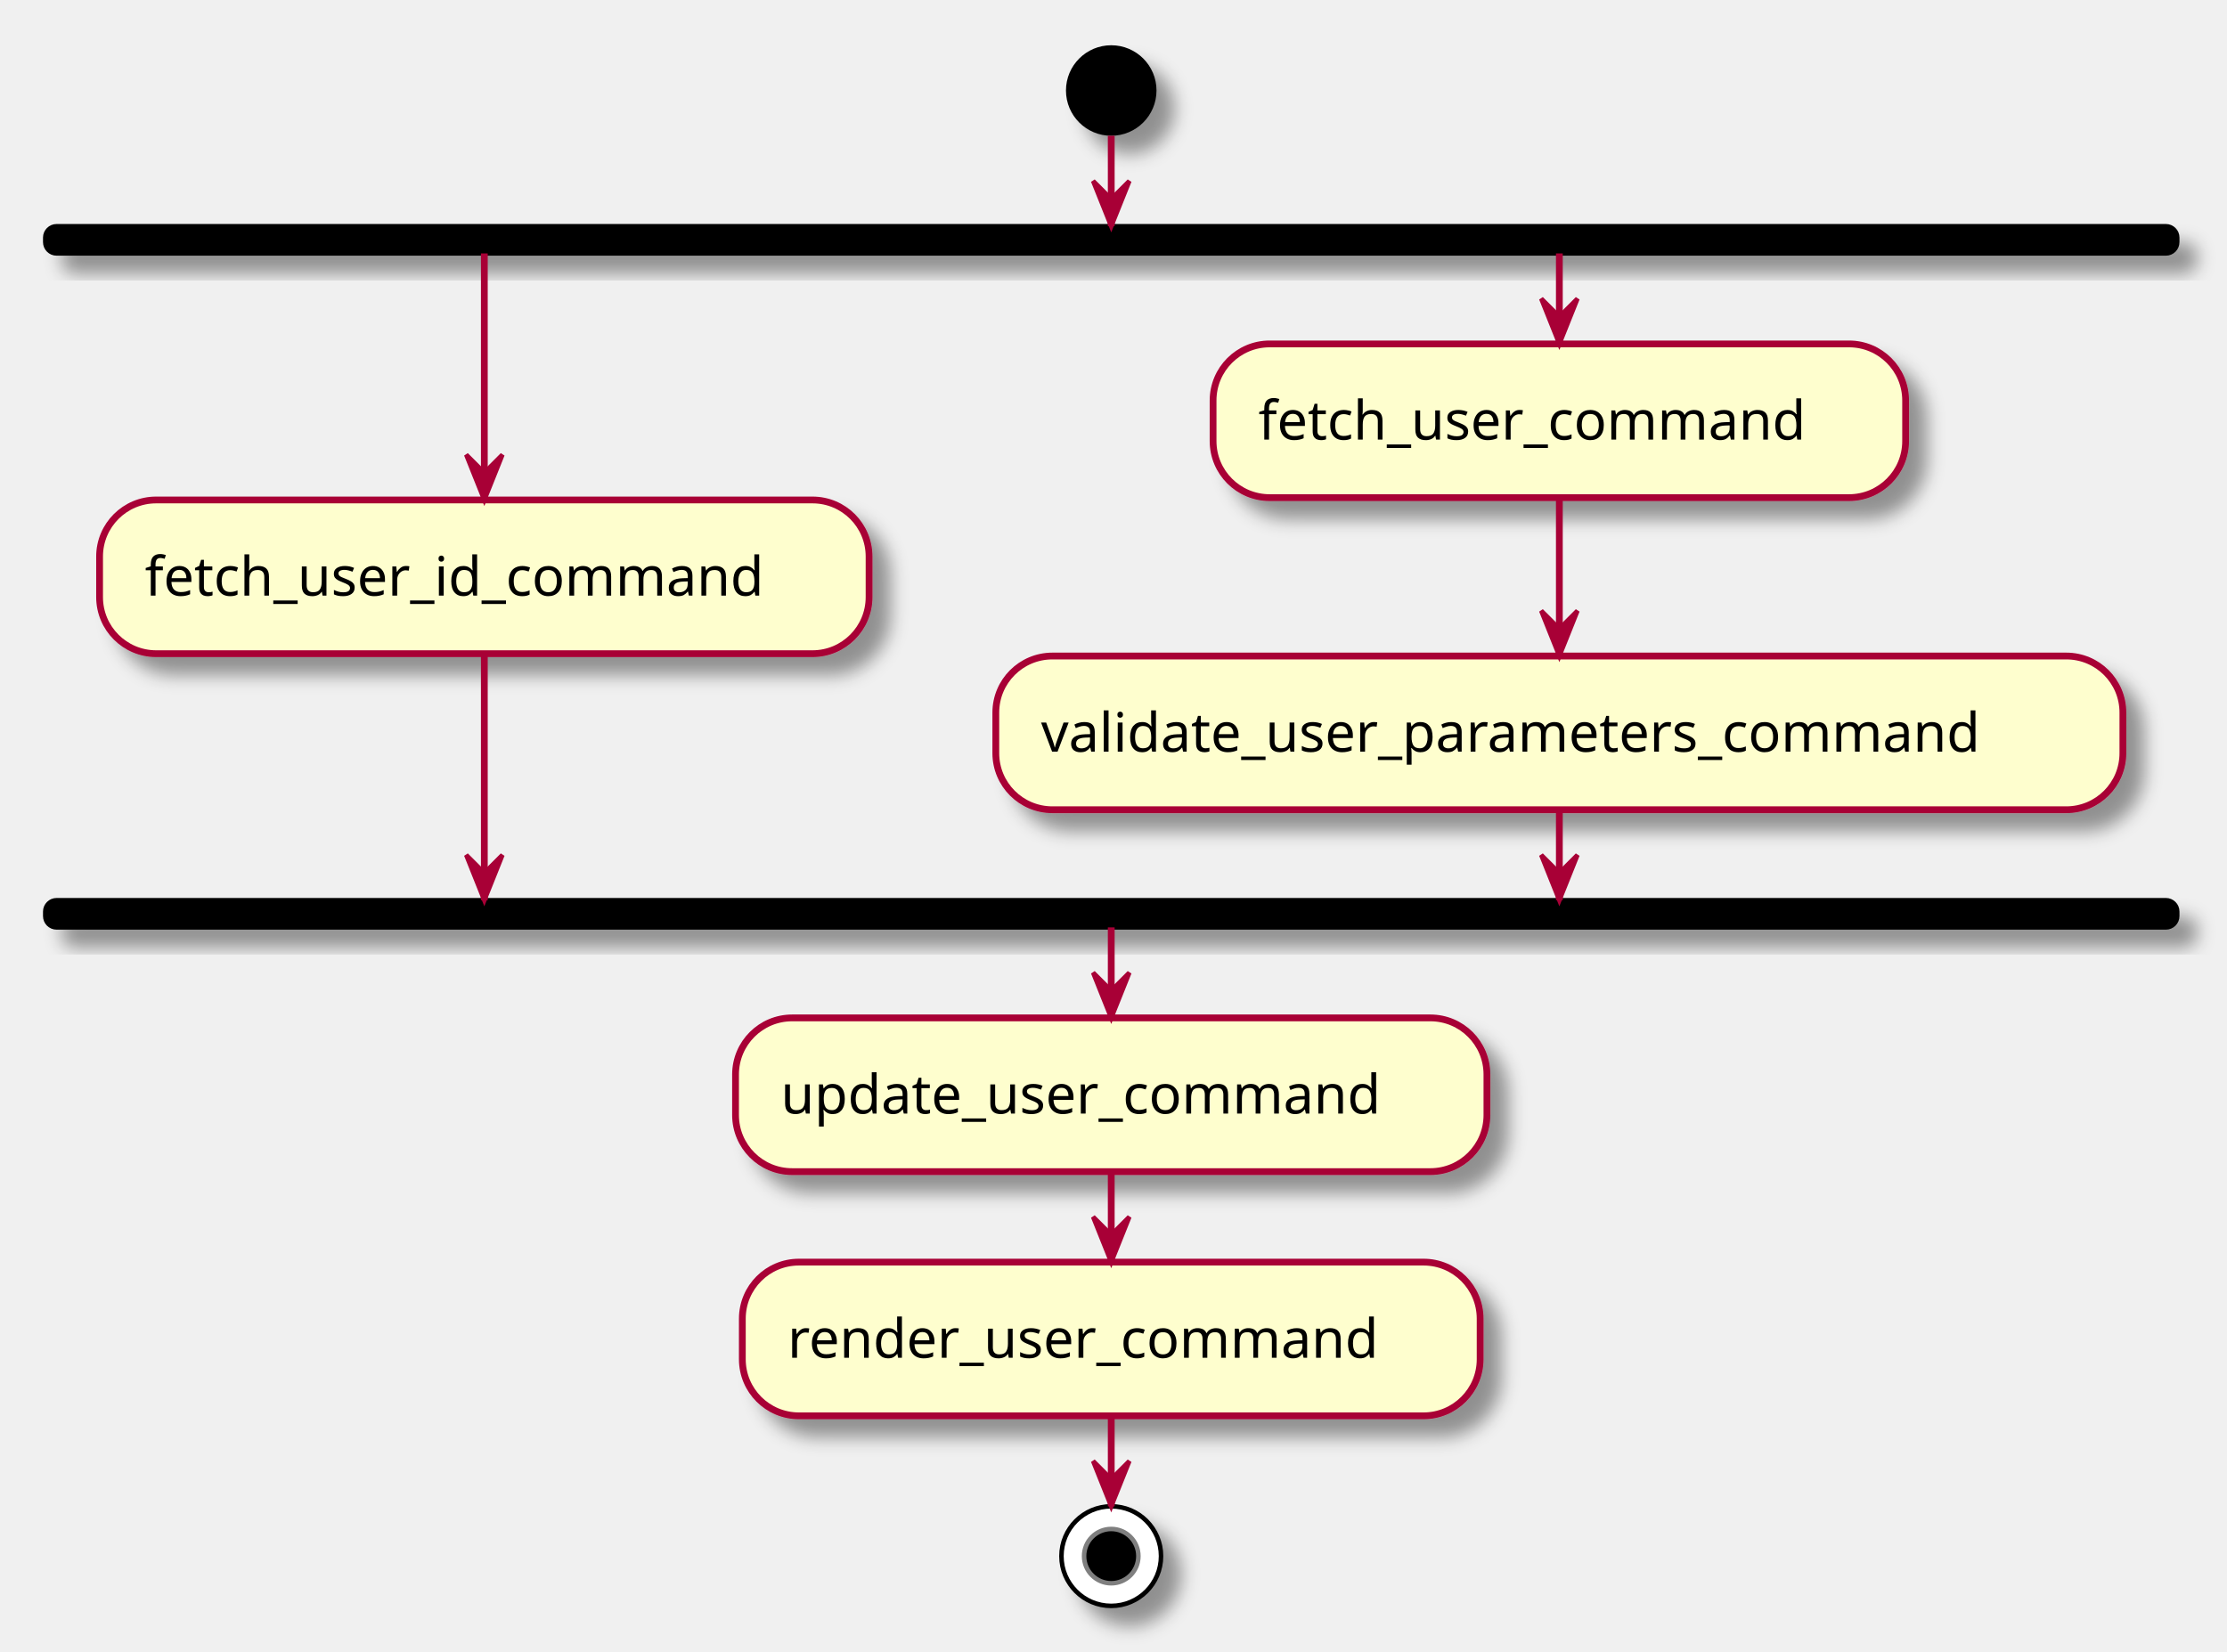
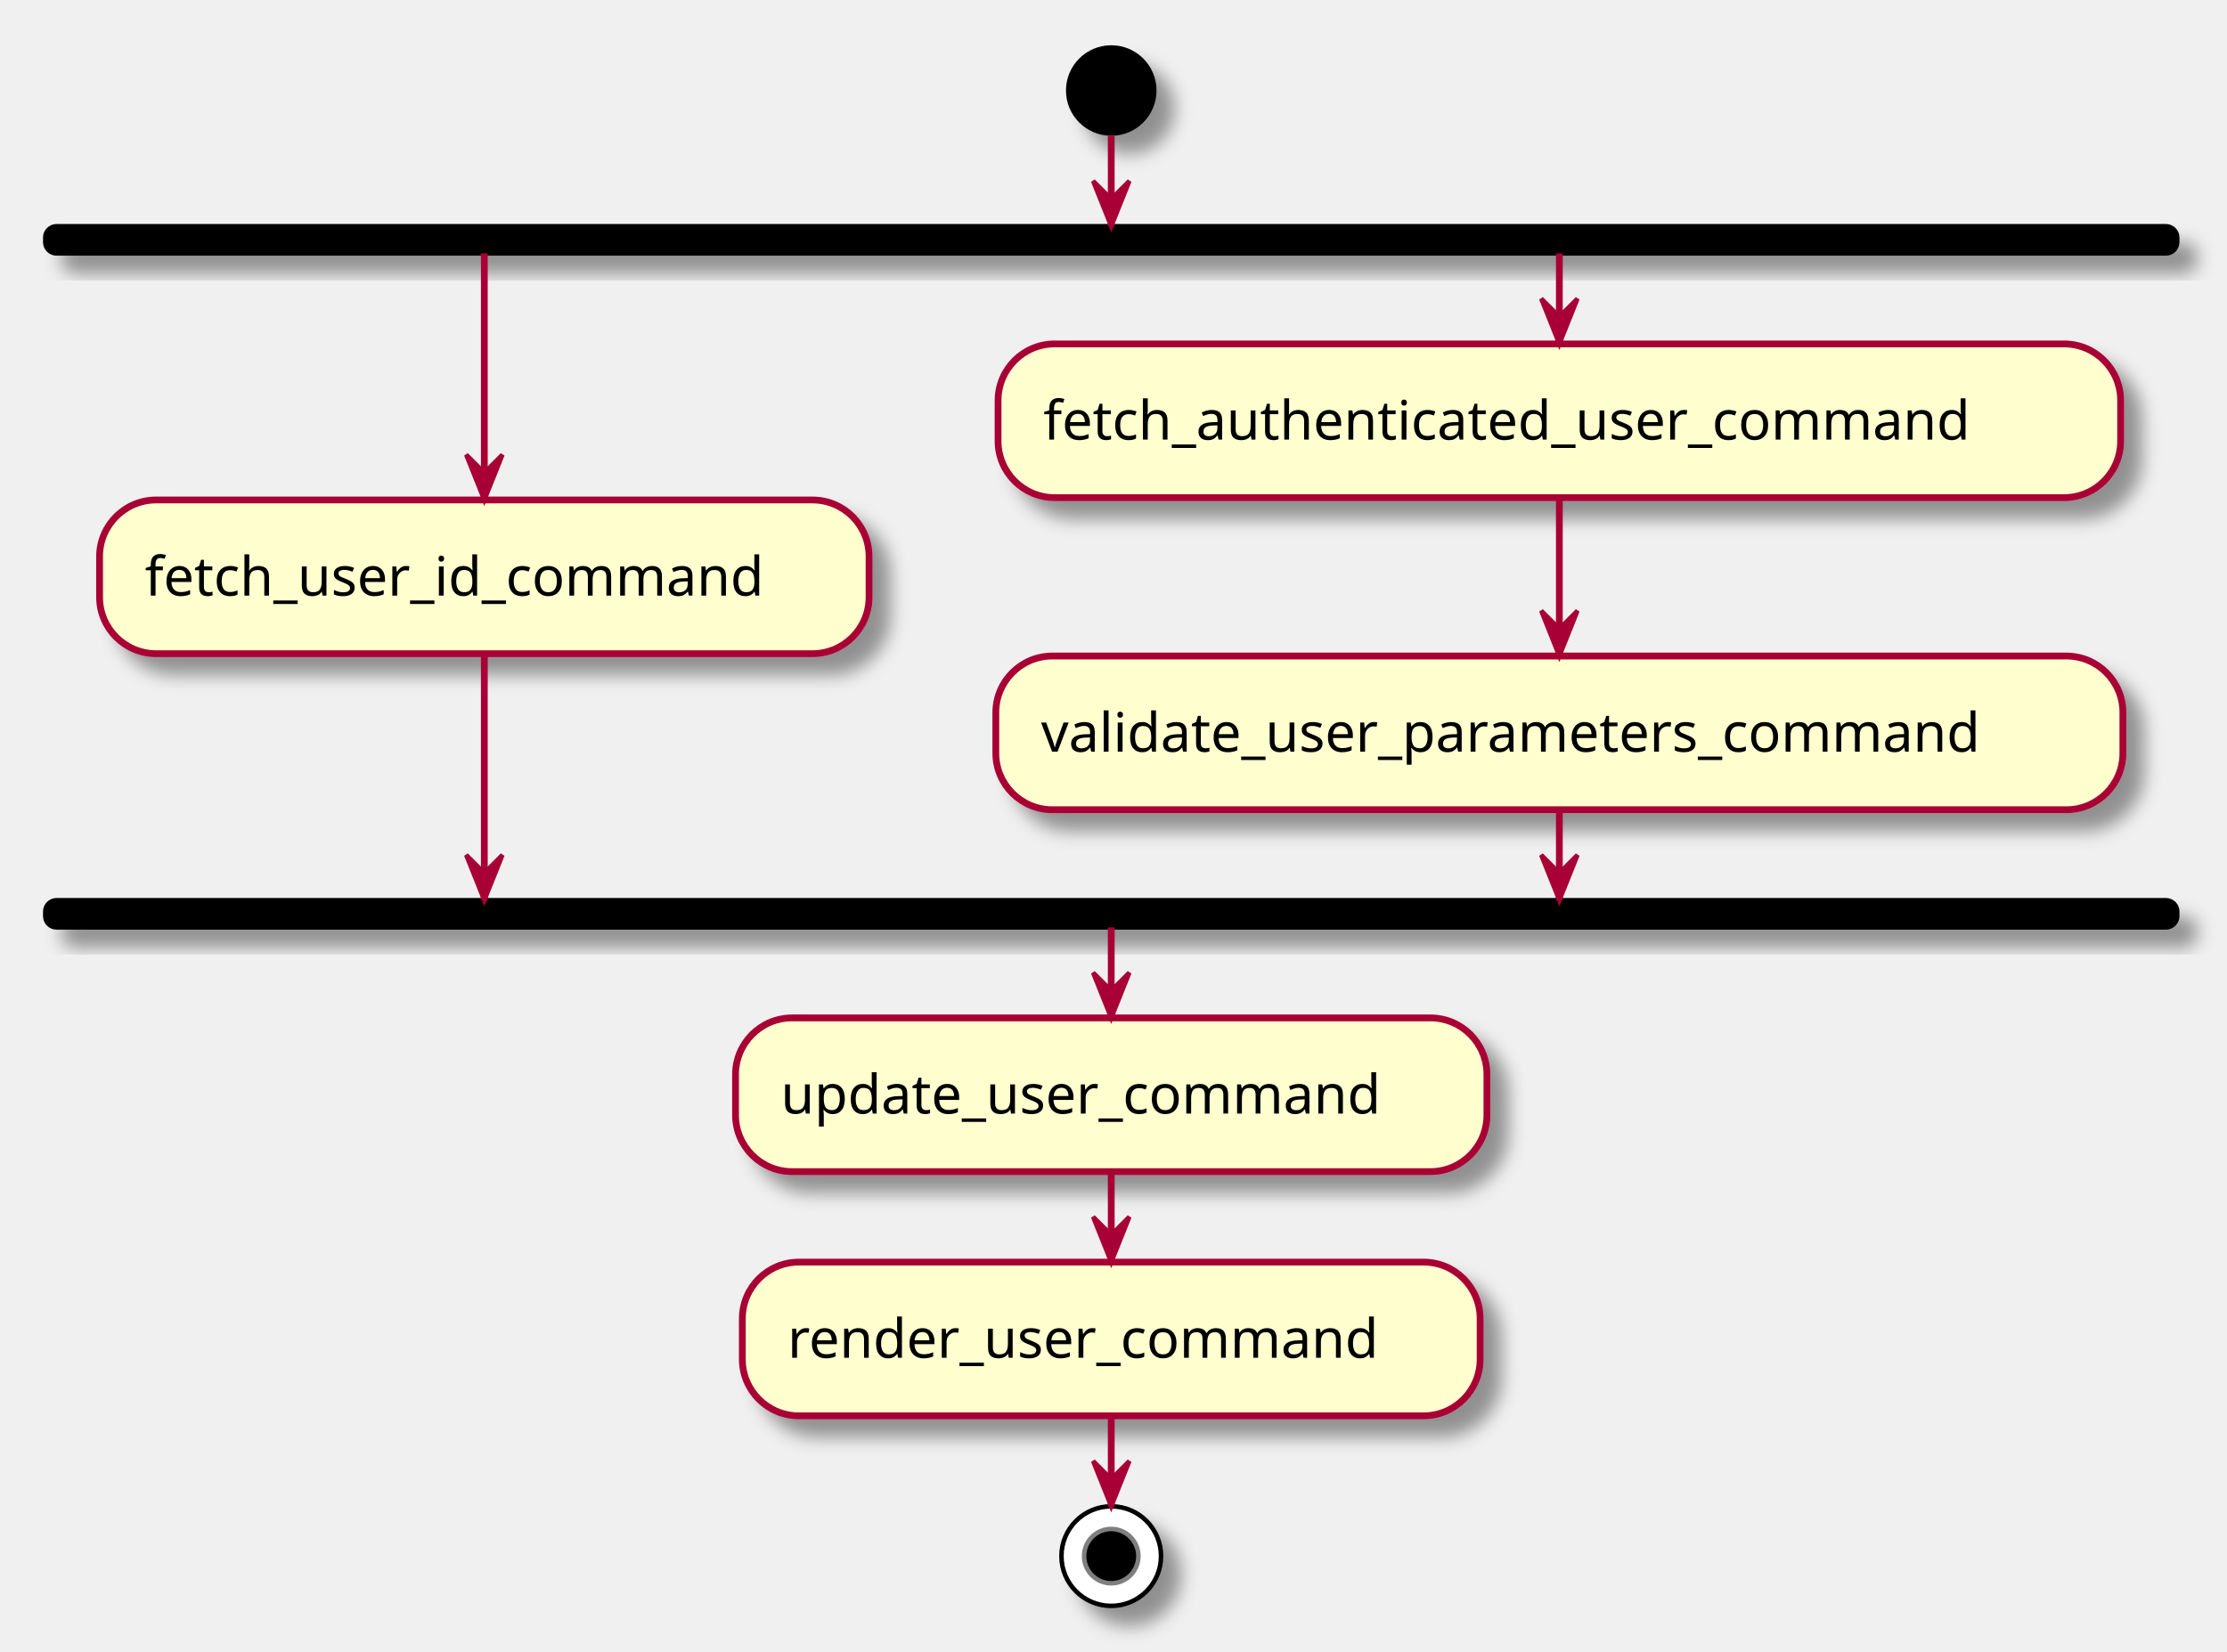
<svg xmlns="http://www.w3.org/2000/svg" contentScriptType="application/ecmascript" contentStyleType="text/css" height="365px" preserveAspectRatio="none" style="width:492px;height:365px;" version="1.1" viewBox="0 0 492 365" width="492px" zoomAndPan="magnify">
  <defs>
-     <filter height="300%" id="fz7aqpyxkdqww" width="300%" x="-1" y="-1">
+     <filter height="300%" id="fupdhtbaog6ls" width="300%" x="-1" y="-1">
      <feGaussianBlur result="blurOut" stdDeviation="2.0" />
      <feColorMatrix in="blurOut" result="blurOut2" type="matrix" values="0 0 0 0 0 0 0 0 0 0 0 0 0 0 0 0 0 0 .4 0" />
      <feOffset dx="4.0" dy="4.0" in="blurOut2" result="blurOut3" />
      <feBlend in="SourceGraphic" in2="blurOut3" mode="normal" />
    </filter>
  </defs>
  <g>
-     <ellipse cx="245.5" cy="20" fill="#000000" filter="url(#fz7aqpyxkdqww)" rx="10" ry="10" style="stroke: none; stroke-width: 1.0;" />
-     <rect fill="#000000" filter="url(#fz7aqpyxkdqww)" height="6" rx="2.5" ry="2.5" style="stroke: #000000; stroke-width: 1.0;" width="471" x="10" y="50" />
-     <rect fill="#FEFECE" filter="url(#fz7aqpyxkdqww)" height="33.969" rx="12.5" ry="12.5" style="stroke: #A80036; stroke-width: 1.5;" width="170" x="22" y="110.484" />
+     <ellipse cx="245.5" cy="20" fill="#000000" filter="url(#fupdhtbaog6ls)" rx="10" ry="10" style="stroke: none; stroke-width: 1.0;" />
+     <rect fill="#000000" filter="url(#fupdhtbaog6ls)" height="6" rx="2.5" ry="2.5" style="stroke: #000000; stroke-width: 1.0;" width="471" x="10" y="50" />
+     <rect fill="#FEFECE" filter="url(#fupdhtbaog6ls)" height="33.969" rx="12.5" ry="12.5" style="stroke: #A80036; stroke-width: 1.5;" width="170" x="22" y="110.484" />
    <text fill="#000000" font-family="sans-serif" font-size="12" lengthAdjust="spacingAndGlyphs" textLength="150" x="32" y="131.623">fetch_user_id_command</text>
-     <rect fill="#FEFECE" filter="url(#fz7aqpyxkdqww)" height="33.969" rx="12.5" ry="12.5" style="stroke: #A80036; stroke-width: 1.5;" width="153" x="268" y="76" />
-     <text fill="#000000" font-family="sans-serif" font-size="12" lengthAdjust="spacingAndGlyphs" textLength="133" x="278" y="97.139">fetch_user_command</text>
-     <rect fill="#FEFECE" filter="url(#fz7aqpyxkdqww)" height="33.969" rx="12.5" ry="12.5" style="stroke: #A80036; stroke-width: 1.5;" width="249" x="220" y="144.969" />
+     <rect fill="#FEFECE" filter="url(#fupdhtbaog6ls)" height="33.969" rx="12.5" ry="12.5" style="stroke: #A80036; stroke-width: 1.5;" width="248" x="220.5" y="76" />
+     <text fill="#000000" font-family="sans-serif" font-size="12" lengthAdjust="spacingAndGlyphs" textLength="228" x="230.5" y="97.139">fetch_authenticated_user_command</text>
+     <rect fill="#FEFECE" filter="url(#fupdhtbaog6ls)" height="33.969" rx="12.5" ry="12.5" style="stroke: #A80036; stroke-width: 1.5;" width="249" x="220" y="144.969" />
    <text fill="#000000" font-family="sans-serif" font-size="12" lengthAdjust="spacingAndGlyphs" textLength="229" x="230" y="166.107">validate_user_parameters_command</text>
-     <rect fill="#000000" filter="url(#fz7aqpyxkdqww)" height="6" rx="2.5" ry="2.5" style="stroke: #000000; stroke-width: 1.0;" width="471" x="10" y="198.938" />
-     <rect fill="#FEFECE" filter="url(#fz7aqpyxkdqww)" height="33.969" rx="12.5" ry="12.5" style="stroke: #A80036; stroke-width: 1.5;" width="166" x="162.5" y="224.938" />
+     <rect fill="#000000" filter="url(#fupdhtbaog6ls)" height="6" rx="2.5" ry="2.5" style="stroke: #000000; stroke-width: 1.0;" width="471" x="10" y="198.938" />
+     <rect fill="#FEFECE" filter="url(#fupdhtbaog6ls)" height="33.969" rx="12.5" ry="12.5" style="stroke: #A80036; stroke-width: 1.5;" width="166" x="162.5" y="224.938" />
    <text fill="#000000" font-family="sans-serif" font-size="12" lengthAdjust="spacingAndGlyphs" textLength="146" x="172.5" y="246.076">update_user_command</text>
-     <rect fill="#FEFECE" filter="url(#fz7aqpyxkdqww)" height="33.969" rx="12.5" ry="12.5" style="stroke: #A80036; stroke-width: 1.5;" width="163" x="164" y="278.906" />
+     <rect fill="#FEFECE" filter="url(#fupdhtbaog6ls)" height="33.969" rx="12.5" ry="12.5" style="stroke: #A80036; stroke-width: 1.5;" width="163" x="164" y="278.906" />
    <text fill="#000000" font-family="sans-serif" font-size="12" lengthAdjust="spacingAndGlyphs" textLength="143" x="174" y="300.045">render_user_command</text>
-     <ellipse cx="245.5" cy="343.875" fill="#FFFFFF" filter="url(#fz7aqpyxkdqww)" rx="11" ry="11" style="stroke: #000000; stroke-width: 1.0;" />
+     <ellipse cx="245.5" cy="343.875" fill="#FFFFFF" filter="url(#fupdhtbaog6ls)" rx="11" ry="11" style="stroke: #000000; stroke-width: 1.0;" />
    <ellipse cx="245.5" cy="343.875" fill="#000000" rx="6" ry="6" style="stroke: #7F7F7F; stroke-width: 1.0;" />
    <line style="stroke: #A80036; stroke-width: 1.5;" x1="344.5" x2="344.5" y1="109.969" y2="144.969" />
    <polygon fill="#A80036" points="340.5,134.969,344.5,144.969,348.5,134.969,344.5,138.969" style="stroke: #A80036; stroke-width: 1.0;" />
    <line style="stroke: #A80036; stroke-width: 1.5;" x1="107" x2="107" y1="56" y2="110.484" />
    <polygon fill="#A80036" points="103,100.484,107,110.484,111,100.484,107,104.484" style="stroke: #A80036; stroke-width: 1.0;" />
    <line style="stroke: #A80036; stroke-width: 1.5;" x1="344.5" x2="344.5" y1="56" y2="76" />
    <polygon fill="#A80036" points="340.5,66,344.5,76,348.5,66,344.5,70" style="stroke: #A80036; stroke-width: 1.0;" />
    <line style="stroke: #A80036; stroke-width: 1.5;" x1="107" x2="107" y1="144.453" y2="198.938" />
    <polygon fill="#A80036" points="103,188.938,107,198.938,111,188.938,107,192.938" style="stroke: #A80036; stroke-width: 1.0;" />
    <line style="stroke: #A80036; stroke-width: 1.5;" x1="344.5" x2="344.5" y1="178.938" y2="198.938" />
    <polygon fill="#A80036" points="340.5,188.938,344.5,198.938,348.5,188.938,344.5,192.938" style="stroke: #A80036; stroke-width: 1.0;" />
    <line style="stroke: #A80036; stroke-width: 1.5;" x1="245.5" x2="245.5" y1="30" y2="50" />
    <polygon fill="#A80036" points="241.5,40,245.5,50,249.5,40,245.5,44" style="stroke: #A80036; stroke-width: 1.0;" />
    <line style="stroke: #A80036; stroke-width: 1.5;" x1="245.5" x2="245.5" y1="204.938" y2="224.938" />
    <polygon fill="#A80036" points="241.5,214.938,245.5,224.938,249.5,214.938,245.5,218.938" style="stroke: #A80036; stroke-width: 1.0;" />
    <line style="stroke: #A80036; stroke-width: 1.5;" x1="245.5" x2="245.5" y1="258.906" y2="278.906" />
    <polygon fill="#A80036" points="241.5,268.906,245.5,278.906,249.5,268.906,245.5,272.906" style="stroke: #A80036; stroke-width: 1.0;" />
    <line style="stroke: #A80036; stroke-width: 1.5;" x1="245.5" x2="245.5" y1="312.875" y2="332.875" />
    <polygon fill="#A80036" points="241.5,322.875,245.5,332.875,249.5,322.875,245.5,326.875" style="stroke: #A80036; stroke-width: 1.0;" />
  </g>
</svg>
